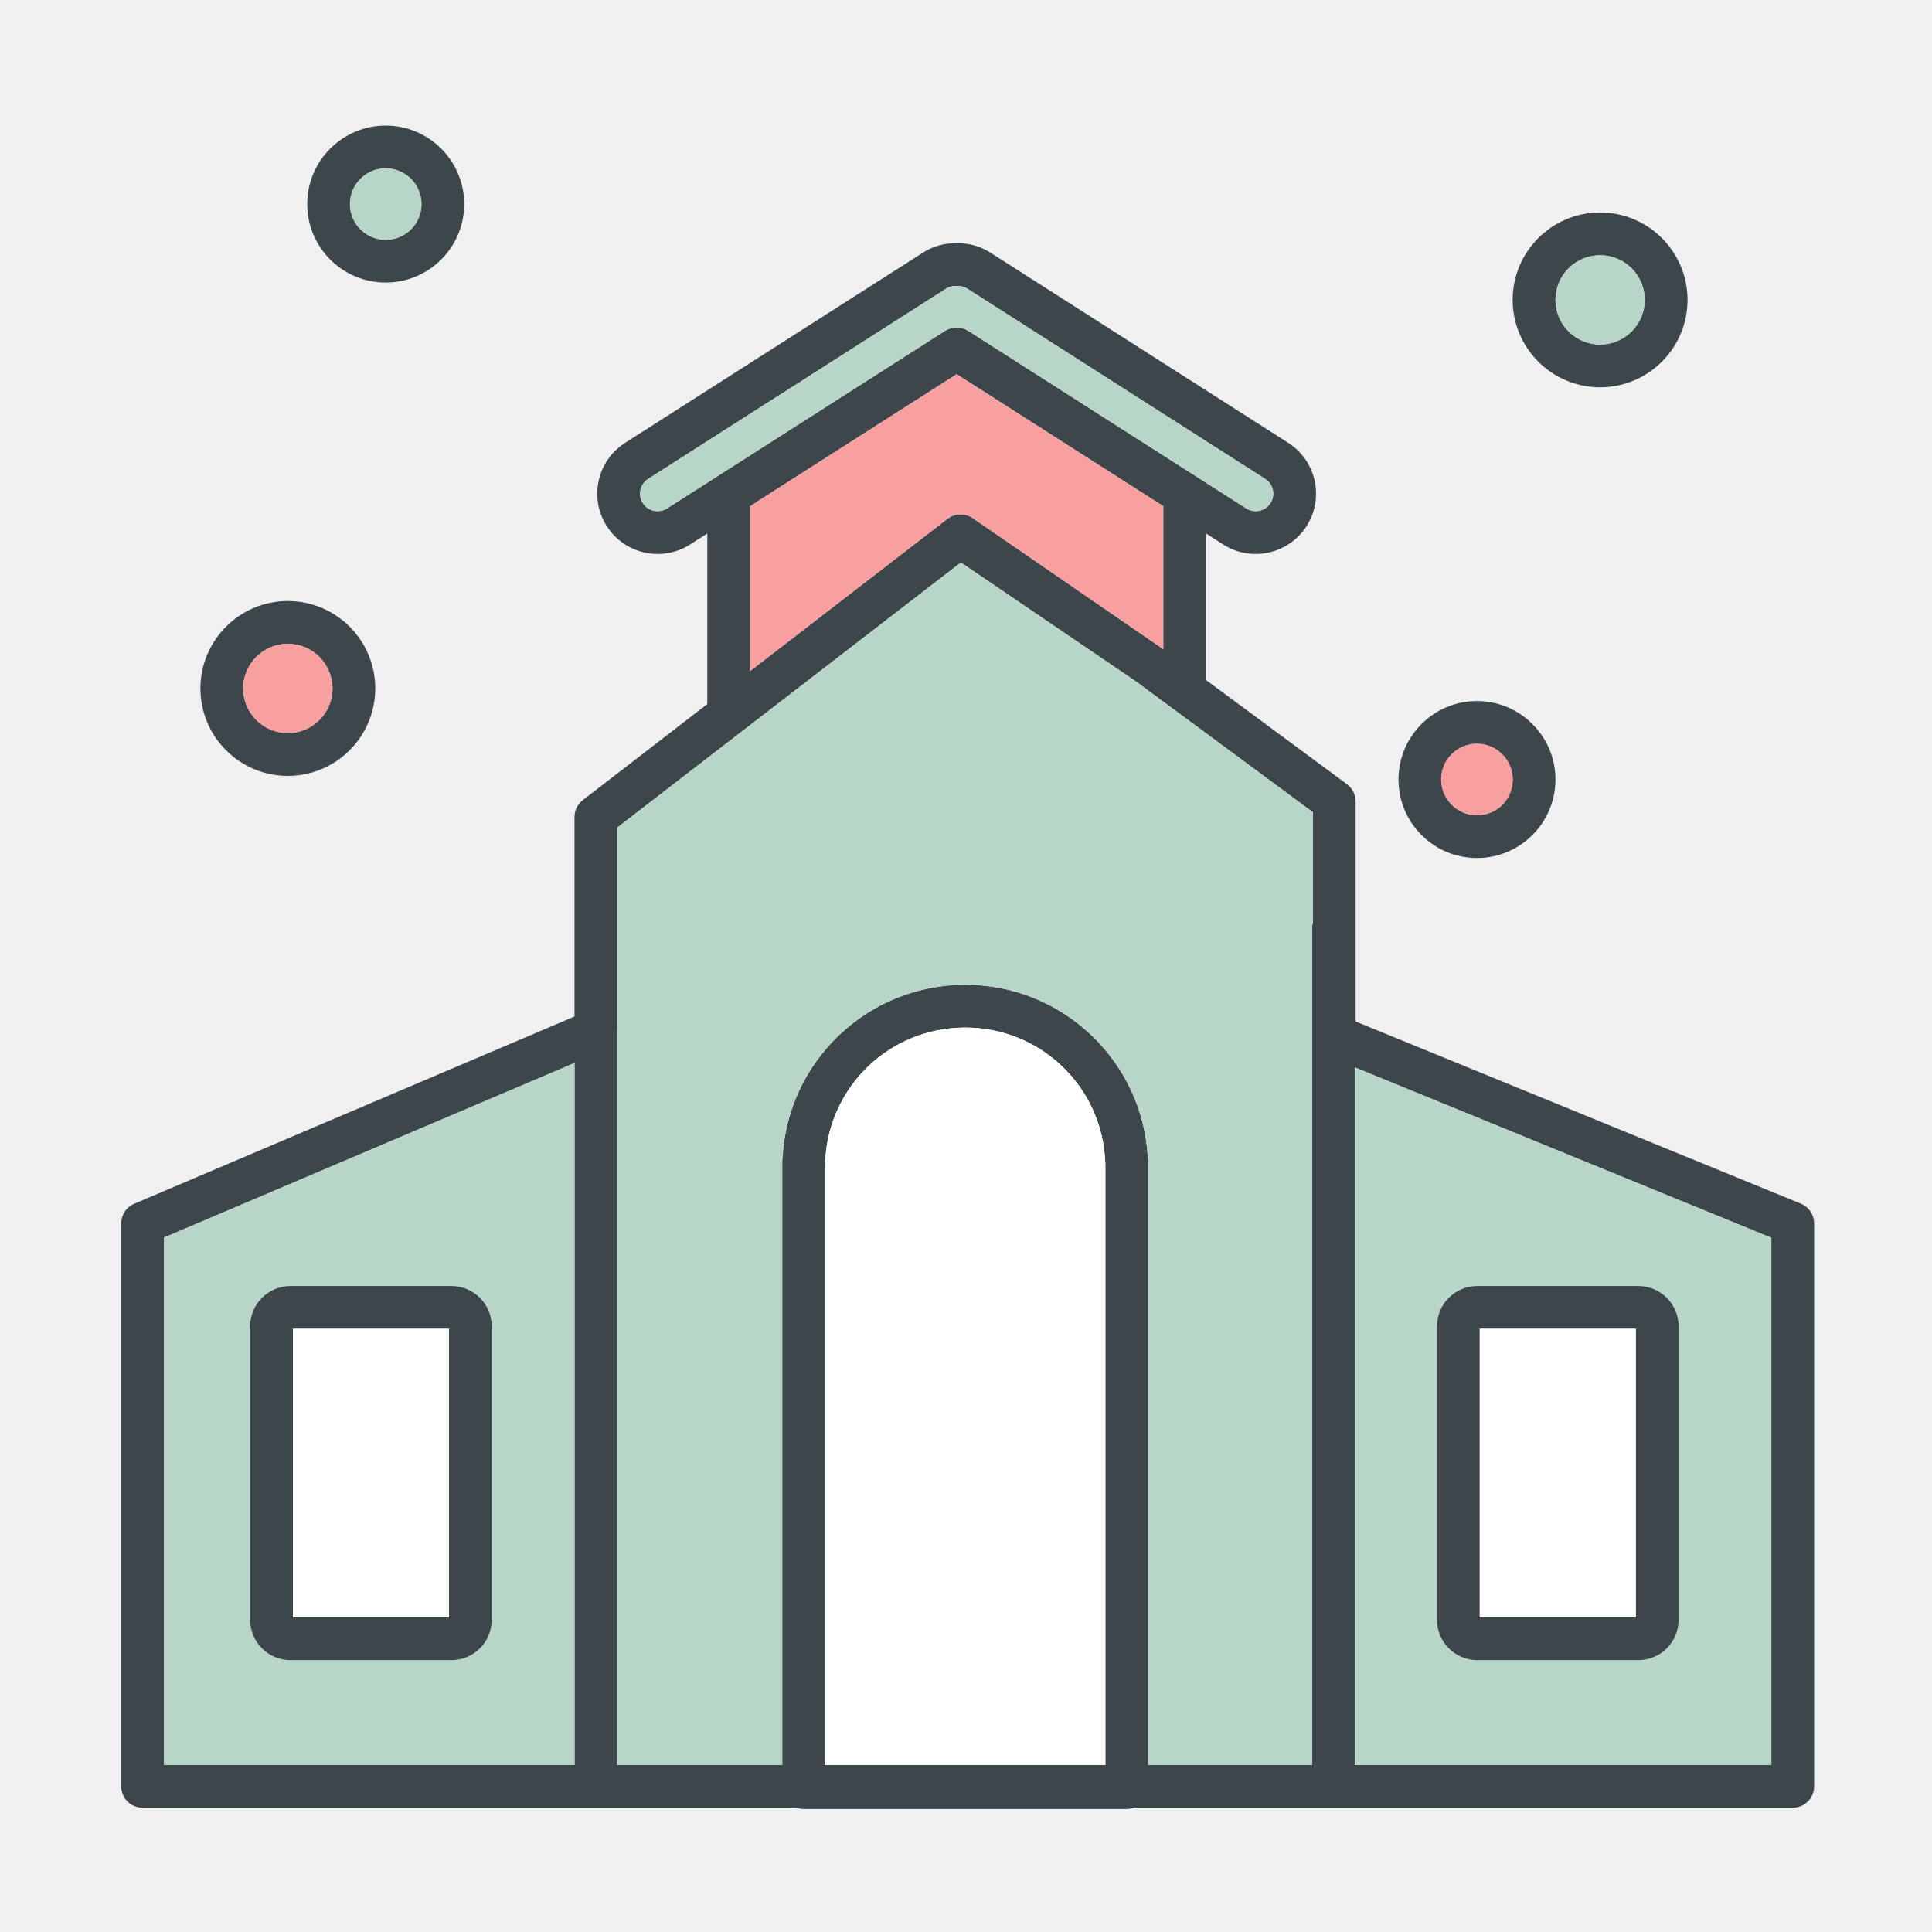
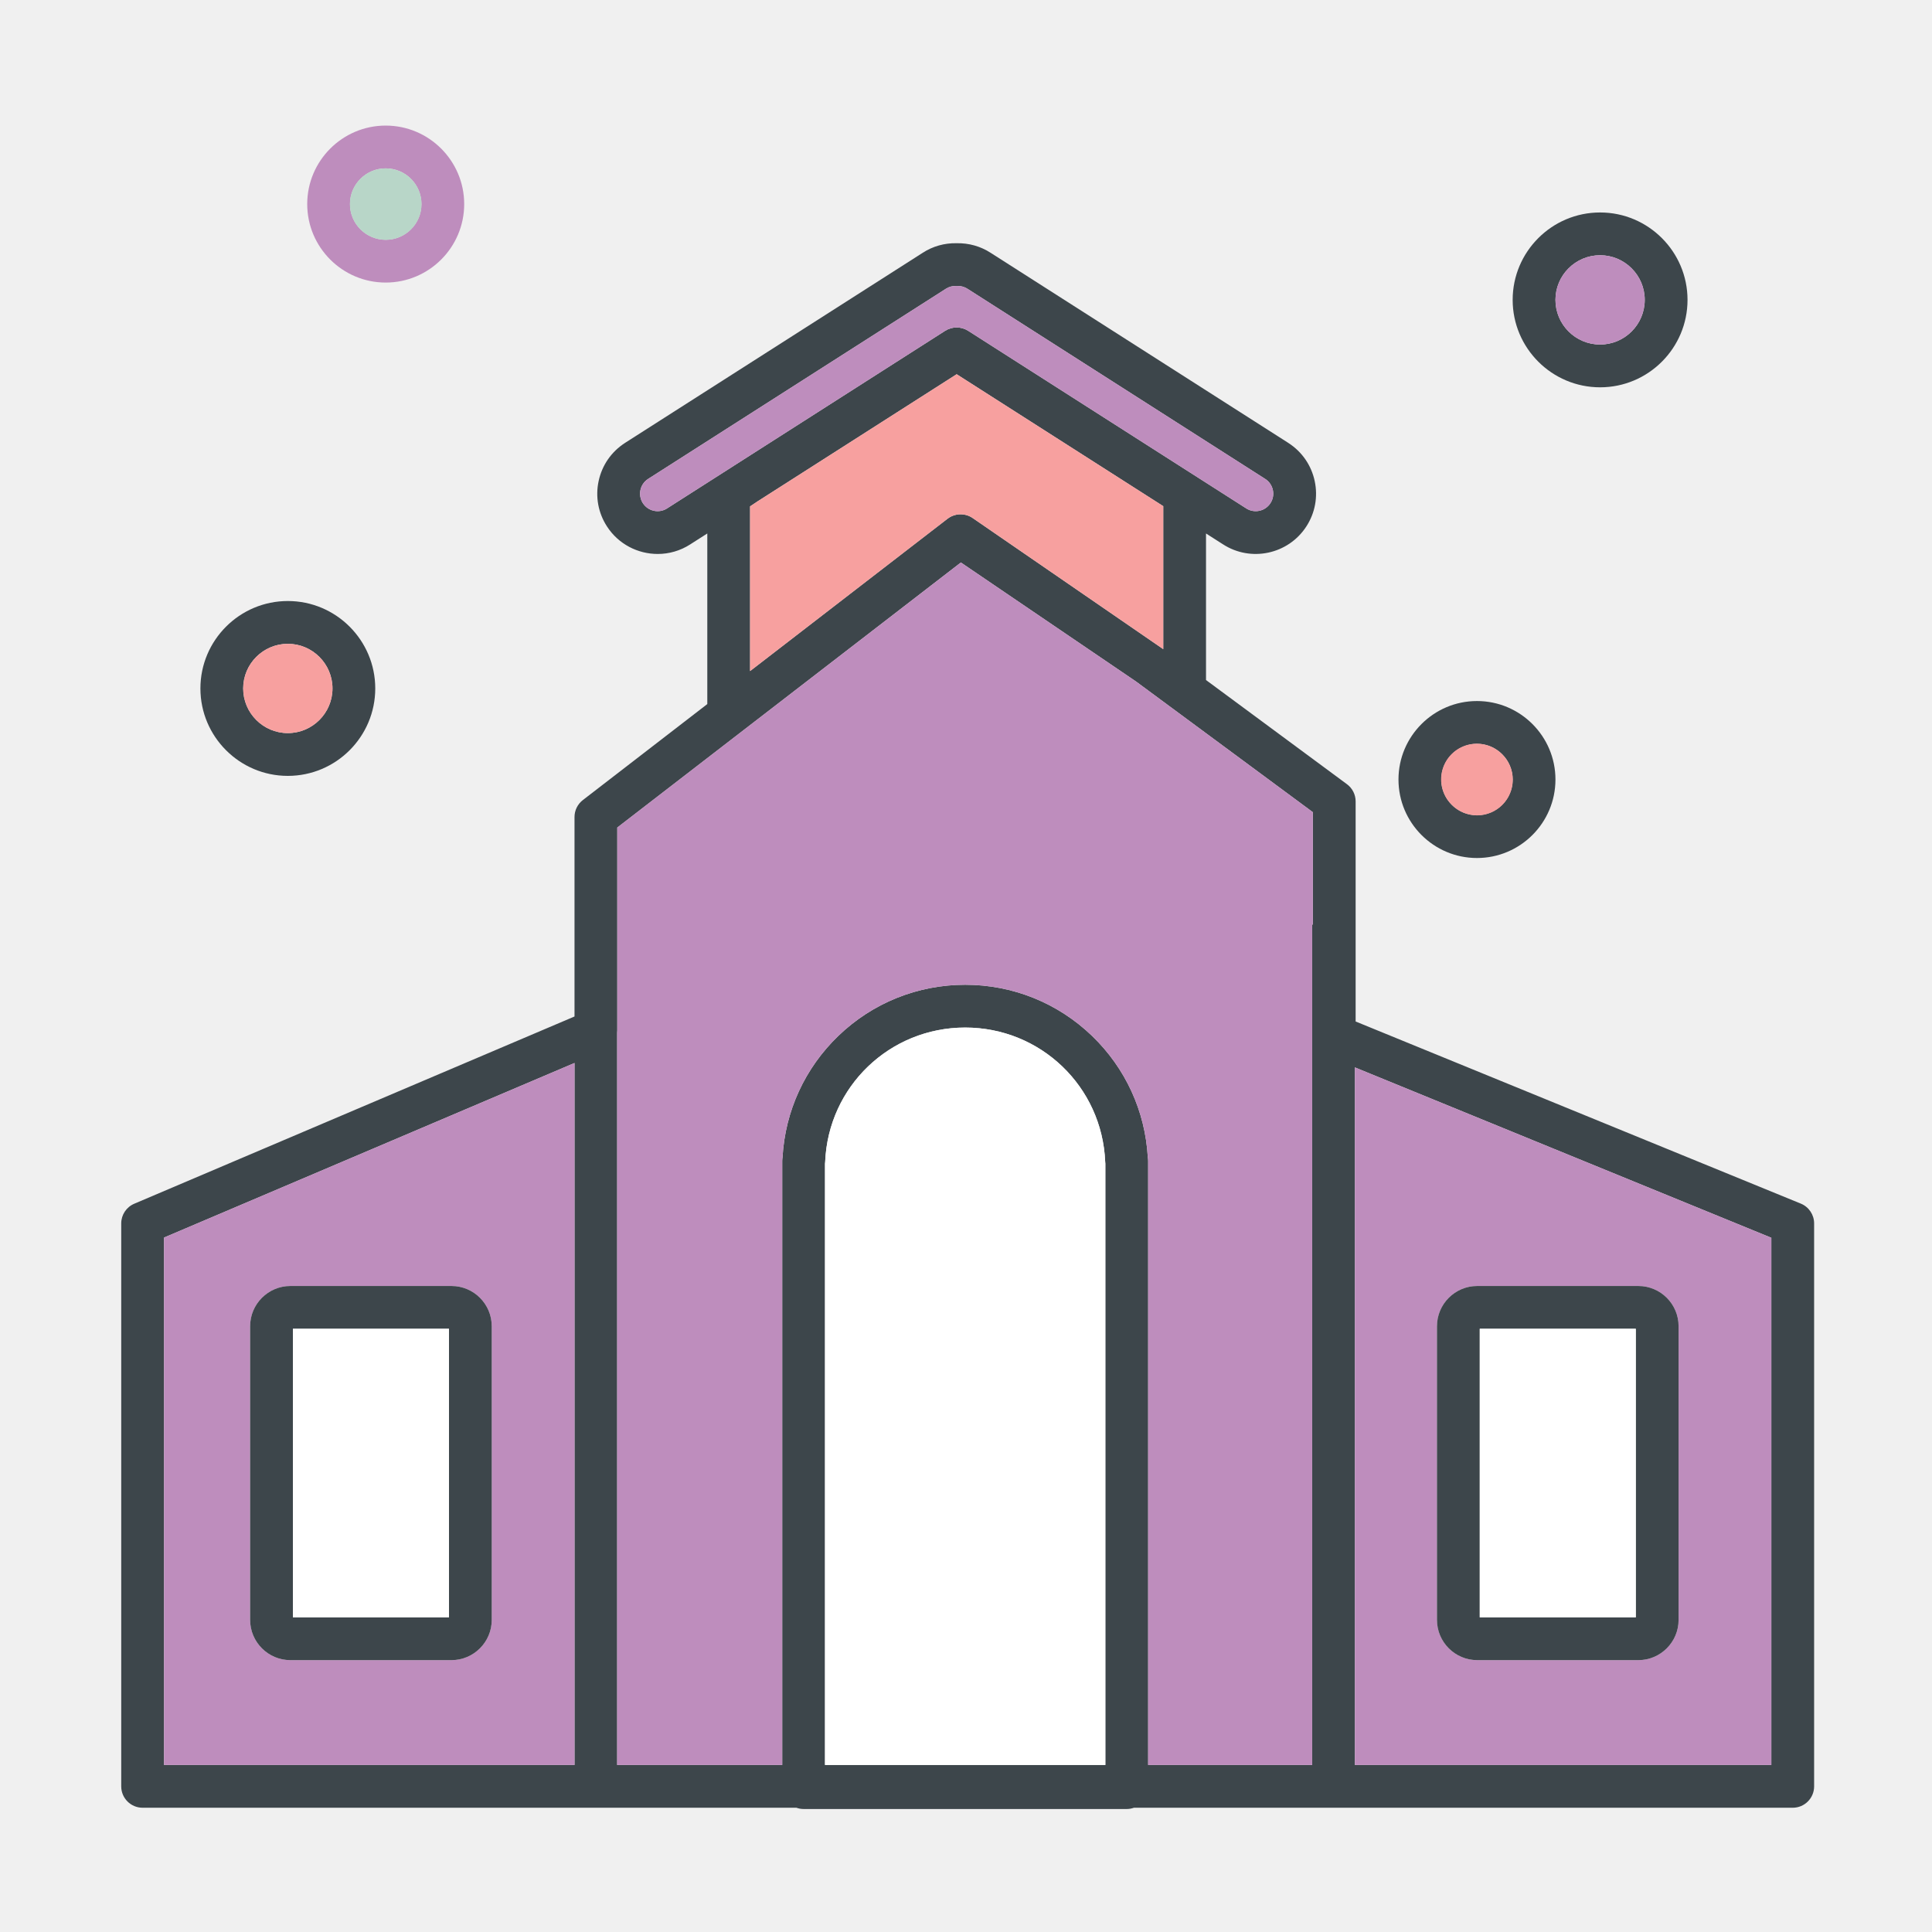
- <svg xmlns="http://www.w3.org/2000/svg" t="1666154953134" class="icon" viewBox="0 0 1024 1024" version="1.1" p-id="2058" width="200" height="200">
-   <path d="M954.473 637.943l-228.33-93.41-7.63-3.12v-116.65c0-3.6-1.71-6.99-4.6-9.12l-67.2-49.67-7.5-5.54v-77.68l8.69 5.55c0.03 0.02 0.06 0.04 0.09 0.05 0.06 0.05 0.12 0.09 0.18 0.12 14.78 9.59 34.62 5.36 44.21-9.43 4.64-7.16 6.22-15.71 4.44-24.06-1.78-8.35-6.71-15.51-13.88-20.15 0 0 0-0.01-0.01-0.01-0.05-0.03-0.1-0.07-0.15-0.1-0.03-0.01-0.05-0.03-0.07-0.04-0.06-0.04-0.12-0.09-0.19-0.13l-157.2-100.39c-0.02-0.01-0.03-0.02-0.05-0.03-0.06-0.03-0.11-0.07-0.15-0.1-5.4-3.5-11.63-5.25-18.07-5.12-6.43-0.15-12.68 1.62-18.01 5.08-0.07 0.05-0.14 0.09-0.21 0.14-0.02 0.01-0.03 0.02-0.05 0.03l-157.21 100.39c-0.04 0.03-0.09 0.06-0.13 0.09-0.04 0.03-0.08 0.05-0.12 0.08l-0.17 0.11c-7.16 4.64-12.09 11.8-13.87 20.15-1.79 8.35-0.21 16.9 4.44 24.06 6.11 9.43 16.39 14.57 26.87 14.57 5.96 0 11.97-1.66 17.33-5.13 0.06-0.04 0.13-0.09 0.2-0.13 0.03-0.02 0.07-0.04 0.1-0.07l8.66-5.53v90.42l-65.97 50.89a11.346 11.346 0 0 0-4.41 8.98v105.72l-233.35 99.24c-4.18 1.78-6.9 5.88-6.9 10.43v298.38c0 6.26 5.08 11.33 11.34 11.33h346.54c1.18 0.42 2.46 0.67 3.8 0.67h171.27c1.33 0 2.61-0.25 3.8-0.67h349.18c6.26 0 11.34-5.07 11.34-11.33v-298.38c0-4.6-2.79-8.75-7.05-10.49z m-649.97 297.53H86.933v-279.54l217.57-92.53v372.07z m49.72-666.43c-0.07 0.04-0.13 0.07-0.18 0.12l-0.05 0.03h-0.01c-0.1 0.06-0.19 0.11-0.27 0.17-0.08 0.05-0.15 0.1-0.22 0.15-4.29 2.7-9.98 1.46-12.75-2.81a9.298 9.298 0 0 1-1.29-6.99 9.273 9.273 0 0 1 3.94-5.79l0.13-0.08c0.17-0.1 0.33-0.21 0.49-0.32 0.01-0.01 0.02-0.01 0.03-0.02l156.77-100.11c0.05-0.04 0.11-0.07 0.16-0.1 0.02-0.01 0.03-0.02 0.05-0.04 0 0 0.01 0 0.02-0.01l0.01-0.01s0.01 0 0.02-0.01c0.01 0 0.01-0.01 0.01-0.01 0.05-0.02 0.1-0.06 0.15-0.09l0.09-0.06c0.01-0.01 0.02-0.02 0.03-0.02 0.02-0.01 0.04-0.03 0.06-0.04a9.178 9.178 0 0 1 5.25-1.42c0.26 0.01 0.51 0.01 0.77 0 1.84-0.07 3.65 0.42 5.27 1.43 0.03 0.02 0.06 0.04 0.08 0.05s0.03 0.02 0.05 0.04h0.01c0.12 0.08 0.23 0.16 0.36 0.23 0.03 0.02 0.06 0.04 0.1 0.06l156.75 100.11c0.01 0.01 0.02 0.01 0.04 0.02 0.16 0.11 0.32 0.22 0.48 0.32l0.13 0.07a9.27 9.27 0 0 1 3.94 5.8 9.21 9.21 0 0 1-1.29 6.99c-2.77 4.27-8.47 5.51-12.77 2.8l-0.16-0.12c-0.1-0.06-0.2-0.13-0.3-0.19-0.09-0.05-0.17-0.11-0.26-0.16l-29.05-18.55-0.08-0.05-117.58-75.09a11.373 11.373 0 0 0-12.21 0l-111.77 71.38-0.26 0.17-34.69 22.15z m262.32-0.77v75.78l-100.64-69.23-0.2-0.14c-0.95-0.68-1.99-1.19-3.06-1.54-0.16-0.06-0.32-0.1-0.48-0.14-0.15-0.05-0.3-0.09-0.46-0.12-3.24-0.75-6.74-0.06-9.49 2.06l-104.65 80.73v-87.29l3.84-2.56 0.29-0.19 105.36-67.28 109.49 69.92z m-30.68 667.2h-148.6v-318.67c0.04-0.32 0.07-0.65 0.09-0.97 1.63-39.93 34.23-71.21 74.21-71.21 39.99 0 72.59 31.28 74.22 71.21 0.01 0.32 0.04 0.64 0.08 0.96v318.68z m109.97-445.45h-0.33v445.45h-86.96v-320.11c0-0.67-0.06-1.34-0.18-1.98-1.38-24.48-11.84-47.28-29.57-64.35-18.15-17.47-42.03-27.09-67.23-27.09s-49.07 9.62-67.22 27.09c-17.73 17.07-28.2 39.87-29.58 64.34-0.11 0.65-0.17 1.32-0.17 1.99v320.11h-87.48v-388.11c0.03-0.36 0.06-0.73 0.06-1.1v-107.65l63.05-48.64 30.57-23.58 88.49-68.26 92.67 62.97 0.32 0.22 28.76 21.25h0.01l0.75 0.56 64.04 47.34v59.55z m243.01 445.45h-220.73v-369.73l8.03 3.29 212.7 87.01v279.43z" fill="#3D464B" p-id="2059" />
-   <path d="M585.863 616.793v318.68h-148.6v-318.67c0.04-0.32 0.07-0.65 0.09-0.97 1.63-39.93 34.23-71.21 74.21-71.21 39.99 0 72.59 31.28 74.22 71.21 0.01 0.32 0.04 0.64 0.08 0.96z" fill="#FFFFFF" p-id="2060" />
-   <path d="M726.143 569.033l-8.03-3.29v369.73h220.73v-279.43l-212.7-87.01z m163.54 289.53c0 11.77-9.58 21.34-21.34 21.34h-85.38c-11.76 0-21.34-9.57-21.34-21.34v-155.62c0-11.77 9.58-21.34 21.34-21.34h85.38c11.76 0 21.34 9.57 21.34 21.34v155.62zM86.933 655.933v279.54h217.57v-372.07l-217.57 92.53z m173.7 202.63c0 11.77-9.58 21.34-21.34 21.34h-85.38c-11.76 0-21.34-9.57-21.34-21.34v-155.62c0-11.77 9.58-21.34 21.34-21.34h85.38c11.76 0 21.34 9.57 21.34 21.34v155.62z" fill="#B8D6C8" p-id="2061" />
-   <path d="M616.543 268.273v75.78l-100.64-69.23-0.2-0.14c-0.95-0.68-1.99-1.19-3.06-1.54-0.16-0.06-0.32-0.1-0.48-0.14-0.15-0.05-0.3-0.09-0.46-0.12-3.24-0.75-6.74-0.06-9.49 2.06l-104.65 80.73v-87.29l3.84-2.56 0.29-0.19 105.36-67.28 109.49 69.92z" fill="#F7A09F" p-id="2062" />
-   <path d="M340.743 266.703a9.298 9.298 0 0 1-1.29-6.99 9.273 9.273 0 0 1 3.94-5.79l0.13-0.08c0.17-0.1 0.33-0.21 0.49-0.32 0.01-0.01 0.02-0.01 0.03-0.02l156.77-100.11c0.05-0.04 0.11-0.07 0.16-0.1 0.02-0.01 0.03-0.02 0.05-0.04 0 0 0.01 0 0.02-0.01l0.01-0.01s0.01 0 0.02-0.01c0.01 0 0.01-0.01 0.01-0.01 0.05-0.02 0.1-0.06 0.15-0.09l0.09-0.06c0.01-0.01 0.02-0.02 0.03-0.02 0.02-0.01 0.04-0.03 0.06-0.04a9.178 9.178 0 0 1 5.25-1.42c0.26 0.01 0.51 0.01 0.77 0 1.84-0.07 3.65 0.42 5.27 1.43 0.03 0.02 0.06 0.04 0.08 0.05s0.03 0.02 0.05 0.04h0.01c0.12 0.08 0.23 0.16 0.36 0.23 0.03 0.02 0.06 0.04 0.1 0.06l156.75 100.11c0.01 0.01 0.02 0.01 0.04 0.02 0.16 0.11 0.32 0.22 0.48 0.32l0.13 0.07a9.27 9.27 0 0 1 3.94 5.8 9.21 9.21 0 0 1-1.29 6.99c-2.77 4.27-8.47 5.51-12.77 2.8l-0.16-0.12c-0.1-0.06-0.2-0.13-0.3-0.19-0.09-0.05-0.17-0.11-0.26-0.16l-29.05-18.55-0.08-0.05-117.58-75.09a11.373 11.373 0 0 0-12.21 0l-111.77 71.38-0.26 0.17-34.69 22.15c-0.07 0.04-0.13 0.07-0.18 0.12l-0.05 0.03h-0.01c-0.1 0.06-0.19 0.11-0.27 0.17-0.08 0.05-0.15 0.1-0.22 0.15-4.29 2.7-9.98 1.46-12.75-2.81zM695.833 430.473v59.55h-0.33v445.45h-86.96v-320.11c0-0.67-0.06-1.34-0.18-1.98-1.38-24.48-11.84-47.28-29.57-64.35-18.15-17.47-42.03-27.09-67.23-27.09s-49.07 9.62-67.22 27.09c-17.73 17.07-28.2 39.87-29.58 64.34-0.11 0.65-0.17 1.32-0.17 1.99v320.11h-87.48v-388.11c0.03-0.36 0.06-0.73 0.06-1.1v-107.65l63.05-48.64 30.57-23.58 88.49-68.26 92.67 62.97 0.32 0.22 28.76 21.25h0.01l0.75 0.56 64.04 47.34z" fill="#B8D6C8" p-id="2063" />
-   <path d="M239.293 681.603h-85.38c-11.76 0-21.34 9.57-21.34 21.34v155.62c0 11.77 9.58 21.34 21.34 21.34h85.38c11.76 0 21.34-9.57 21.34-21.34v-155.62c0-11.77-9.58-21.34-21.34-21.34z m-1.34 175.62h-82.7v-152.94h82.7v152.94z" fill="#3D464B" p-id="2064" />
-   <path d="M155.253 704.283h82.7v152.94h-82.7z" fill="#FFFFFF" p-id="2065" />
-   <path d="M868.343 681.603h-85.38c-11.76 0-21.34 9.57-21.34 21.34v155.62c0 11.77 9.58 21.34 21.34 21.34h85.38c11.76 0 21.34-9.57 21.34-21.34v-155.62c0-11.77-9.58-21.34-21.34-21.34z m-1.34 175.62h-82.7v-152.94h82.7v152.94z" fill="#3D464B" p-id="2066" />
-   <path d="M784.303 704.283h82.7v152.94h-82.7z" fill="#FFFFFF" p-id="2067" />
-   <path d="M204.433 66.563c-22.94 0-41.6 18.67-41.6 41.6 0 22.94 18.66 41.6 41.6 41.6s41.6-18.66 41.6-41.6c0-22.93-18.66-41.6-41.6-41.6z m0 60.52c-10.43 0-18.92-8.49-18.92-18.92 0-10.43 8.49-18.92 18.92-18.92 10.43 0 18.92 8.49 18.92 18.92 0 10.43-8.49 18.92-18.92 18.92z" fill="#3D464B" p-id="2068" />
-   <path d="M200.096 126.596a18.92 18.92 0 1 0 8.696-36.827 18.92 18.92 0 1 0-8.696 36.827Z" fill="#B8D6C8" p-id="2069" />
-   <path d="M782.823 371.563c-22.94 0-41.6 18.66-41.6 41.6s18.66 41.6 41.6 41.6 41.6-18.66 41.6-41.6-18.66-41.6-41.6-41.6z m0 60.52c-10.43 0-18.92-8.49-18.92-18.92 0-10.43 8.49-18.92 18.92-18.92s18.92 8.49 18.92 18.92c0 10.43-8.49 18.92-18.92 18.92z" fill="#3D464B" p-id="2070" />
-   <path d="M769.437 426.544a18.92 18.92 0 1 0 26.756-26.757 18.92 18.92 0 1 0-26.756 26.757Z" fill="#F7A09F" p-id="2071" />
-   <path d="M152.553 318.553c-25.55 0-46.33 20.79-46.33 46.34 0 25.55 20.78 46.34 46.33 46.34 25.56 0 46.34-20.79 46.34-46.34 0-25.55-20.78-46.34-46.34-46.34z m0 70c-13.04 0-23.66-10.61-23.66-23.66 0-13.04 10.62-23.66 23.66-23.66 13.05 0 23.67 10.62 23.67 23.66 0 13.05-10.62 23.66-23.67 23.66z" fill="#3D464B" p-id="2072" />
-   <path d="M176.223 364.893c0 13.05-10.62 23.66-23.67 23.66-13.04 0-23.66-10.61-23.66-23.66 0-13.04 10.62-23.66 23.66-23.66 13.05 0 23.67 10.62 23.67 23.66z" fill="#F7A09F" p-id="2073" />
-   <path d="M848.083 112.613c-25.55 0-46.34 20.78-46.34 46.33 0 25.56 20.79 46.34 46.34 46.34s46.34-20.78 46.34-46.34c0-25.55-20.79-46.33-46.34-46.33z m0 70c-13.05 0-23.66-10.62-23.66-23.67 0-13.04 10.61-23.66 23.66-23.66s23.66 10.62 23.66 23.66c0 13.05-10.61 23.67-23.66 23.67z" fill="#3D464B" p-id="2074" />
-   <path d="M871.743 158.943c0 13.05-10.61 23.67-23.66 23.67s-23.66-10.62-23.66-23.67c0-13.04 10.61-23.66 23.66-23.66s23.66 10.62 23.66 23.66z" fill="#B8D6C8" p-id="2075" />
+ <svg xmlns="http://www.w3.org/2000/svg" t="1666435591469" class="icon" viewBox="0 0 1024 1024" version="1.1" p-id="82849" width="200" height="200">
+   <path d="M954.473 637.943l-228.33-93.41-7.63-3.12v-116.65c0-3.6-1.71-6.99-4.6-9.12l-67.2-49.67-7.5-5.54v-77.68l8.69 5.55c0.03 0.02 0.06 0.04 0.09 0.05 0.06 0.05 0.12 0.09 0.18 0.12 14.78 9.59 34.62 5.36 44.21-9.43 4.64-7.16 6.22-15.71 4.44-24.06-1.78-8.35-6.71-15.51-13.88-20.15 0 0 0-0.01-0.01-0.01-0.05-0.03-0.1-0.07-0.15-0.1-0.03-0.01-0.05-0.03-0.07-0.04-0.06-0.04-0.12-0.09-0.19-0.13l-157.2-100.39c-0.02-0.01-0.03-0.02-0.05-0.03-0.06-0.03-0.11-0.07-0.15-0.1-5.4-3.5-11.63-5.25-18.07-5.12-6.43-0.15-12.68 1.62-18.01 5.08-0.07 0.05-0.14 0.09-0.21 0.14-0.02 0.01-0.03 0.02-0.05 0.03l-157.21 100.39c-0.04 0.03-0.09 0.06-0.13 0.09-0.04 0.03-0.08 0.05-0.12 0.08l-0.17 0.11c-7.16 4.64-12.09 11.8-13.87 20.15-1.79 8.35-0.21 16.9 4.44 24.06 6.11 9.43 16.39 14.57 26.87 14.57 5.96 0 11.97-1.66 17.33-5.13 0.06-0.04 0.13-0.09 0.2-0.13 0.03-0.02 0.07-0.04 0.1-0.07l8.66-5.53v90.42l-65.97 50.89a11.346 11.346 0 0 0-4.41 8.98v105.72l-233.35 99.24c-4.18 1.78-6.9 5.88-6.9 10.43v298.38c0 6.26 5.08 11.33 11.34 11.33h346.54c1.18 0.42 2.46 0.67 3.8 0.67h171.27c1.33 0 2.61-0.25 3.8-0.67h349.18c6.26 0 11.34-5.07 11.34-11.33v-298.38c0-4.6-2.79-8.75-7.05-10.49z m-649.97 297.53H86.933v-279.54l217.57-92.53v372.07z m49.72-666.43c-0.07 0.04-0.13 0.07-0.18 0.12l-0.05 0.03h-0.01c-0.1 0.06-0.19 0.11-0.27 0.17-0.08 0.05-0.15 0.1-0.22 0.15-4.29 2.7-9.98 1.46-12.75-2.81a9.298 9.298 0 0 1-1.29-6.99 9.273 9.273 0 0 1 3.94-5.79l0.13-0.08c0.17-0.1 0.33-0.21 0.49-0.32 0.01-0.01 0.02-0.01 0.03-0.02l156.77-100.11c0.05-0.04 0.11-0.07 0.16-0.1 0.02-0.01 0.03-0.02 0.05-0.04 0 0 0.01 0 0.02-0.01l0.01-0.01s0.01 0 0.02-0.01c0.01 0 0.01-0.01 0.01-0.01 0.05-0.02 0.1-0.06 0.15-0.09l0.09-0.06c0.01-0.01 0.02-0.02 0.03-0.02 0.02-0.01 0.04-0.03 0.06-0.04a9.178 9.178 0 0 1 5.25-1.42c0.26 0.01 0.51 0.01 0.77 0 1.84-0.07 3.65 0.42 5.27 1.43 0.03 0.02 0.06 0.04 0.08 0.05s0.03 0.02 0.05 0.04h0.01c0.12 0.08 0.23 0.16 0.36 0.23 0.03 0.02 0.06 0.04 0.1 0.06l156.75 100.11c0.01 0.01 0.02 0.01 0.04 0.02 0.16 0.11 0.32 0.22 0.48 0.32l0.13 0.07a9.27 9.27 0 0 1 3.94 5.8 9.21 9.21 0 0 1-1.29 6.99c-2.77 4.27-8.47 5.51-12.77 2.8l-0.16-0.12c-0.1-0.06-0.2-0.13-0.3-0.19-0.09-0.05-0.17-0.11-0.26-0.16l-29.05-18.55-0.08-0.05-117.58-75.09a11.373 11.373 0 0 0-12.21 0l-111.77 71.38-0.26 0.17-34.69 22.15z m262.32-0.77v75.78l-100.64-69.23-0.2-0.14c-0.95-0.68-1.99-1.19-3.06-1.54-0.16-0.06-0.32-0.1-0.48-0.14-0.15-0.05-0.3-0.09-0.46-0.12-3.24-0.75-6.74-0.06-9.49 2.06l-104.65 80.73v-87.29l3.84-2.56 0.29-0.19 105.36-67.28 109.49 69.92z m-30.68 667.2h-148.6v-318.67c0.04-0.32 0.07-0.65 0.09-0.97 1.63-39.93 34.23-71.21 74.21-71.21 39.99 0 72.59 31.28 74.22 71.21 0.01 0.32 0.04 0.64 0.08 0.96v318.68z m109.97-445.45h-0.33v445.45h-86.96v-320.11c0-0.67-0.06-1.34-0.18-1.98-1.38-24.48-11.84-47.28-29.57-64.35-18.15-17.47-42.03-27.09-67.23-27.09s-49.07 9.62-67.22 27.09c-17.73 17.07-28.2 39.87-29.58 64.34-0.11 0.65-0.17 1.32-0.17 1.99v320.11h-87.48v-388.11c0.03-0.36 0.06-0.73 0.06-1.1v-107.65l63.05-48.64 30.57-23.58 88.49-68.26 92.67 62.97 0.32 0.22 28.76 21.25h0.01l0.75 0.56 64.04 47.34v59.55z m243.01 445.45h-220.73v-369.73l8.03 3.29 212.7 87.01v279.43z" fill="#3D464B" p-id="82850" />
+   <path d="M585.863 616.793v318.68h-148.6v-318.67c0.04-0.32 0.07-0.65 0.09-0.97 1.63-39.93 34.23-71.21 74.21-71.21 39.99 0 72.59 31.28 74.22 71.21 0.01 0.32 0.04 0.64 0.08 0.96z" fill="#FFFFFF" p-id="82851" />
+   <path d="M726.143 569.033l-8.03-3.29v369.73h220.73v-279.43l-212.7-87.01z m163.54 289.53c0 11.77-9.58 21.34-21.34 21.34h-85.38c-11.76 0-21.34-9.57-21.34-21.34v-155.62c0-11.77 9.58-21.34 21.34-21.34h85.38c11.76 0 21.34 9.57 21.34 21.34v155.62zM86.933 655.933v279.54h217.57v-372.07l-217.57 92.53z m173.7 202.63c0 11.77-9.58 21.34-21.34 21.34h-85.38c-11.76 0-21.34-9.57-21.34-21.34v-155.62c0-11.77 9.58-21.34 21.34-21.34h85.38c11.76 0 21.34 9.57 21.34 21.34v155.62z" fill="#be8dbd" p-id="82852" data-spm-anchor-id="a313x.7781069.0.i95" class="selected" />
+   <path d="M616.543 268.273v75.78l-100.64-69.23-0.2-0.14c-0.95-0.68-1.99-1.19-3.06-1.54-0.16-0.06-0.32-0.1-0.48-0.14-0.15-0.05-0.3-0.09-0.46-0.12-3.24-0.75-6.74-0.06-9.49 2.06l-104.65 80.73v-87.29l3.84-2.56 0.29-0.19 105.36-67.28 109.49 69.92z" fill="#F7A09F" p-id="82853" />
+   <path d="M340.743 266.703a9.298 9.298 0 0 1-1.29-6.99 9.273 9.273 0 0 1 3.94-5.79l0.13-0.08c0.17-0.1 0.33-0.21 0.49-0.32 0.01-0.01 0.02-0.01 0.03-0.02l156.77-100.11c0.05-0.04 0.11-0.07 0.16-0.1 0.02-0.01 0.03-0.02 0.05-0.04 0 0 0.01 0 0.02-0.01l0.01-0.01s0.01 0 0.02-0.01c0.01 0 0.01-0.01 0.01-0.01 0.05-0.02 0.1-0.06 0.15-0.09l0.09-0.06c0.01-0.01 0.02-0.02 0.03-0.02 0.02-0.01 0.04-0.03 0.06-0.04a9.178 9.178 0 0 1 5.25-1.42c0.26 0.01 0.51 0.01 0.77 0 1.84-0.07 3.65 0.42 5.27 1.43 0.03 0.02 0.06 0.04 0.08 0.05s0.03 0.02 0.05 0.04h0.01c0.12 0.08 0.23 0.16 0.36 0.23 0.03 0.02 0.06 0.04 0.1 0.06l156.75 100.11c0.01 0.01 0.02 0.01 0.04 0.02 0.16 0.11 0.32 0.22 0.48 0.32l0.13 0.07a9.27 9.27 0 0 1 3.94 5.8 9.21 9.21 0 0 1-1.29 6.99c-2.77 4.27-8.47 5.51-12.77 2.8l-0.16-0.12c-0.1-0.06-0.2-0.13-0.3-0.19-0.09-0.05-0.17-0.11-0.26-0.16l-29.05-18.55-0.08-0.05-117.58-75.09a11.373 11.373 0 0 0-12.21 0l-111.77 71.38-0.26 0.17-34.69 22.15c-0.07 0.04-0.13 0.07-0.18 0.12l-0.05 0.03h-0.01c-0.1 0.06-0.19 0.11-0.27 0.17-0.08 0.05-0.15 0.1-0.22 0.15-4.29 2.7-9.98 1.46-12.75-2.81zM695.833 430.473v59.55h-0.33v445.45h-86.96v-320.11c0-0.67-0.06-1.34-0.18-1.98-1.38-24.48-11.84-47.28-29.57-64.35-18.15-17.47-42.03-27.09-67.23-27.09s-49.07 9.62-67.22 27.09c-17.73 17.07-28.2 39.87-29.58 64.34-0.11 0.65-0.17 1.32-0.17 1.99v320.11h-87.48v-388.11c0.03-0.36 0.06-0.73 0.06-1.1v-107.65l63.05-48.64 30.57-23.58 88.49-68.26 92.67 62.97 0.32 0.22 28.76 21.25h0.01l0.75 0.56 64.04 47.34z" fill="#be8dbd" p-id="82854" data-spm-anchor-id="a313x.7781069.0.i92" class="selected" />
+   <path d="M239.293 681.603h-85.38c-11.76 0-21.34 9.57-21.34 21.34v155.62c0 11.77 9.58 21.34 21.34 21.34h85.38c11.76 0 21.34-9.57 21.34-21.34v-155.62c0-11.77-9.58-21.34-21.34-21.34z m-1.34 175.62h-82.7v-152.94h82.7v152.94z" fill="#3D464B" p-id="82855" />
+   <path d="M155.253 704.283h82.7v152.94h-82.7z" fill="#FFFFFF" p-id="82856" />
+   <path d="M868.343 681.603h-85.38c-11.76 0-21.34 9.57-21.34 21.34v155.62c0 11.77 9.58 21.34 21.34 21.34h85.38c11.76 0 21.34-9.57 21.34-21.34v-155.62c0-11.77-9.58-21.34-21.34-21.34z m-1.34 175.62h-82.7v-152.94h82.7v152.94z" fill="#3D464B" p-id="82857" />
+   <path d="M784.303 704.283h82.7v152.94h-82.7z" fill="#FFFFFF" p-id="82858" />
+   <path d="M204.433 66.563c-22.94 0-41.6 18.67-41.6 41.6 0 22.94 18.66 41.6 41.6 41.6s41.6-18.66 41.6-41.6c0-22.93-18.66-41.6-41.6-41.6z m0 60.52c-10.43 0-18.92-8.49-18.92-18.92 0-10.43 8.49-18.92 18.92-18.92 10.43 0 18.92 8.49 18.92 18.92 0 10.43-8.49 18.92-18.92 18.92z" fill="#be8dbd" p-id="82859" data-spm-anchor-id="a313x.7781069.0.i96" class="selected" />
+   <path d="M200.096 126.596a18.92 18.92 0 1 0 8.696-36.827 18.92 18.92 0 1 0-8.696 36.827Z" fill="#B8D6C8" p-id="82860" />
+   <path d="M782.823 371.563c-22.94 0-41.6 18.66-41.6 41.6s18.66 41.6 41.6 41.6 41.6-18.66 41.6-41.6-18.66-41.6-41.6-41.6z m0 60.52c-10.43 0-18.92-8.49-18.92-18.92 0-10.43 8.49-18.92 18.92-18.92s18.92 8.49 18.92 18.92c0 10.43-8.49 18.92-18.92 18.92z" fill="#3D464B" p-id="82861" />
+   <path d="M769.437 426.544a18.92 18.92 0 1 0 26.756-26.757 18.92 18.92 0 1 0-26.756 26.757Z" fill="#F7A09F" p-id="82862" />
+   <path d="M152.553 318.553c-25.55 0-46.33 20.79-46.33 46.34 0 25.55 20.78 46.34 46.33 46.34 25.56 0 46.34-20.79 46.34-46.34 0-25.55-20.78-46.34-46.34-46.34z m0 70c-13.04 0-23.66-10.61-23.66-23.66 0-13.04 10.62-23.66 23.66-23.66 13.05 0 23.67 10.62 23.67 23.66 0 13.05-10.62 23.66-23.67 23.66z" fill="#3D464B" p-id="82863" />
+   <path d="M176.223 364.893c0 13.05-10.62 23.66-23.67 23.66-13.04 0-23.66-10.61-23.66-23.66 0-13.04 10.62-23.66 23.66-23.66 13.05 0 23.67 10.62 23.67 23.66z" fill="#F7A09F" p-id="82864" />
+   <path d="M848.083 112.613c-25.55 0-46.34 20.78-46.34 46.33 0 25.56 20.79 46.34 46.34 46.34s46.34-20.78 46.34-46.34c0-25.55-20.79-46.33-46.34-46.33z m0 70c-13.05 0-23.66-10.62-23.66-23.67 0-13.04 10.61-23.66 23.66-23.66s23.66 10.62 23.66 23.66c0 13.05-10.61 23.67-23.66 23.67z" fill="#3D464B" p-id="82865" />
+   <path d="M871.743 158.943c0 13.05-10.61 23.67-23.66 23.67s-23.66-10.62-23.66-23.67c0-13.04 10.61-23.66 23.66-23.66s23.66 10.62 23.66 23.66z" fill="#be8dbd" p-id="82866" data-spm-anchor-id="a313x.7781069.0.i99" class="selected" />
</svg>
